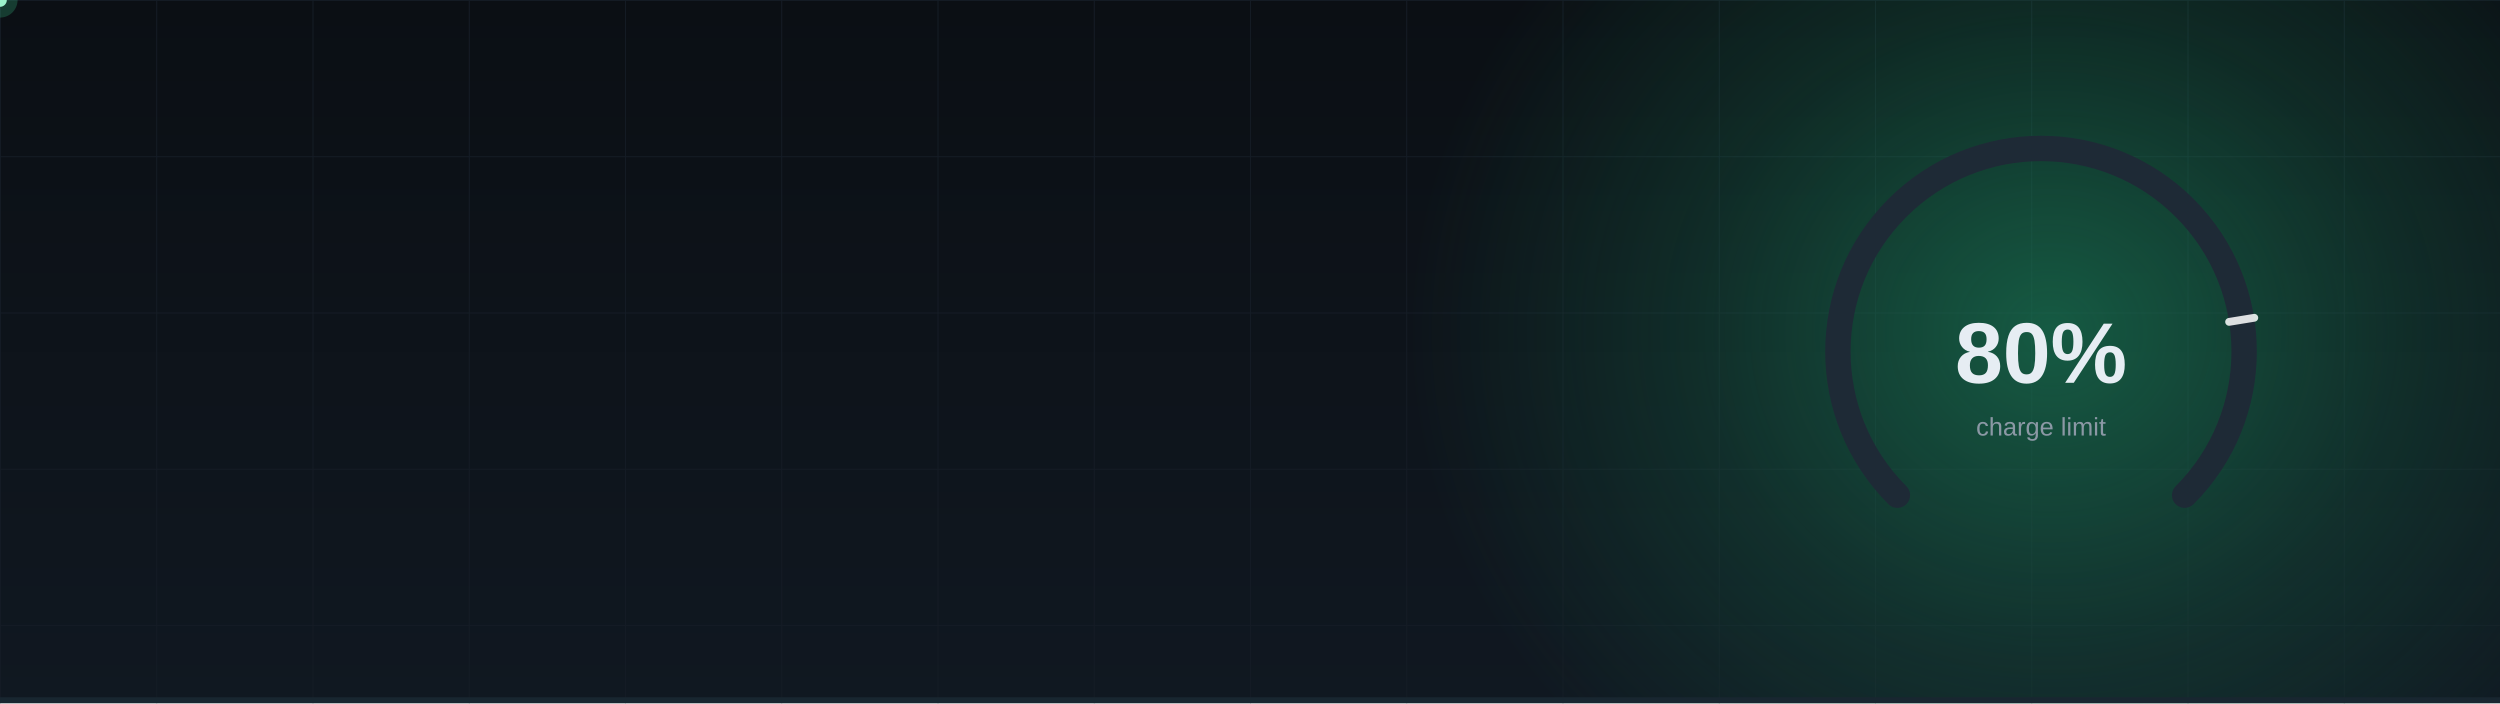
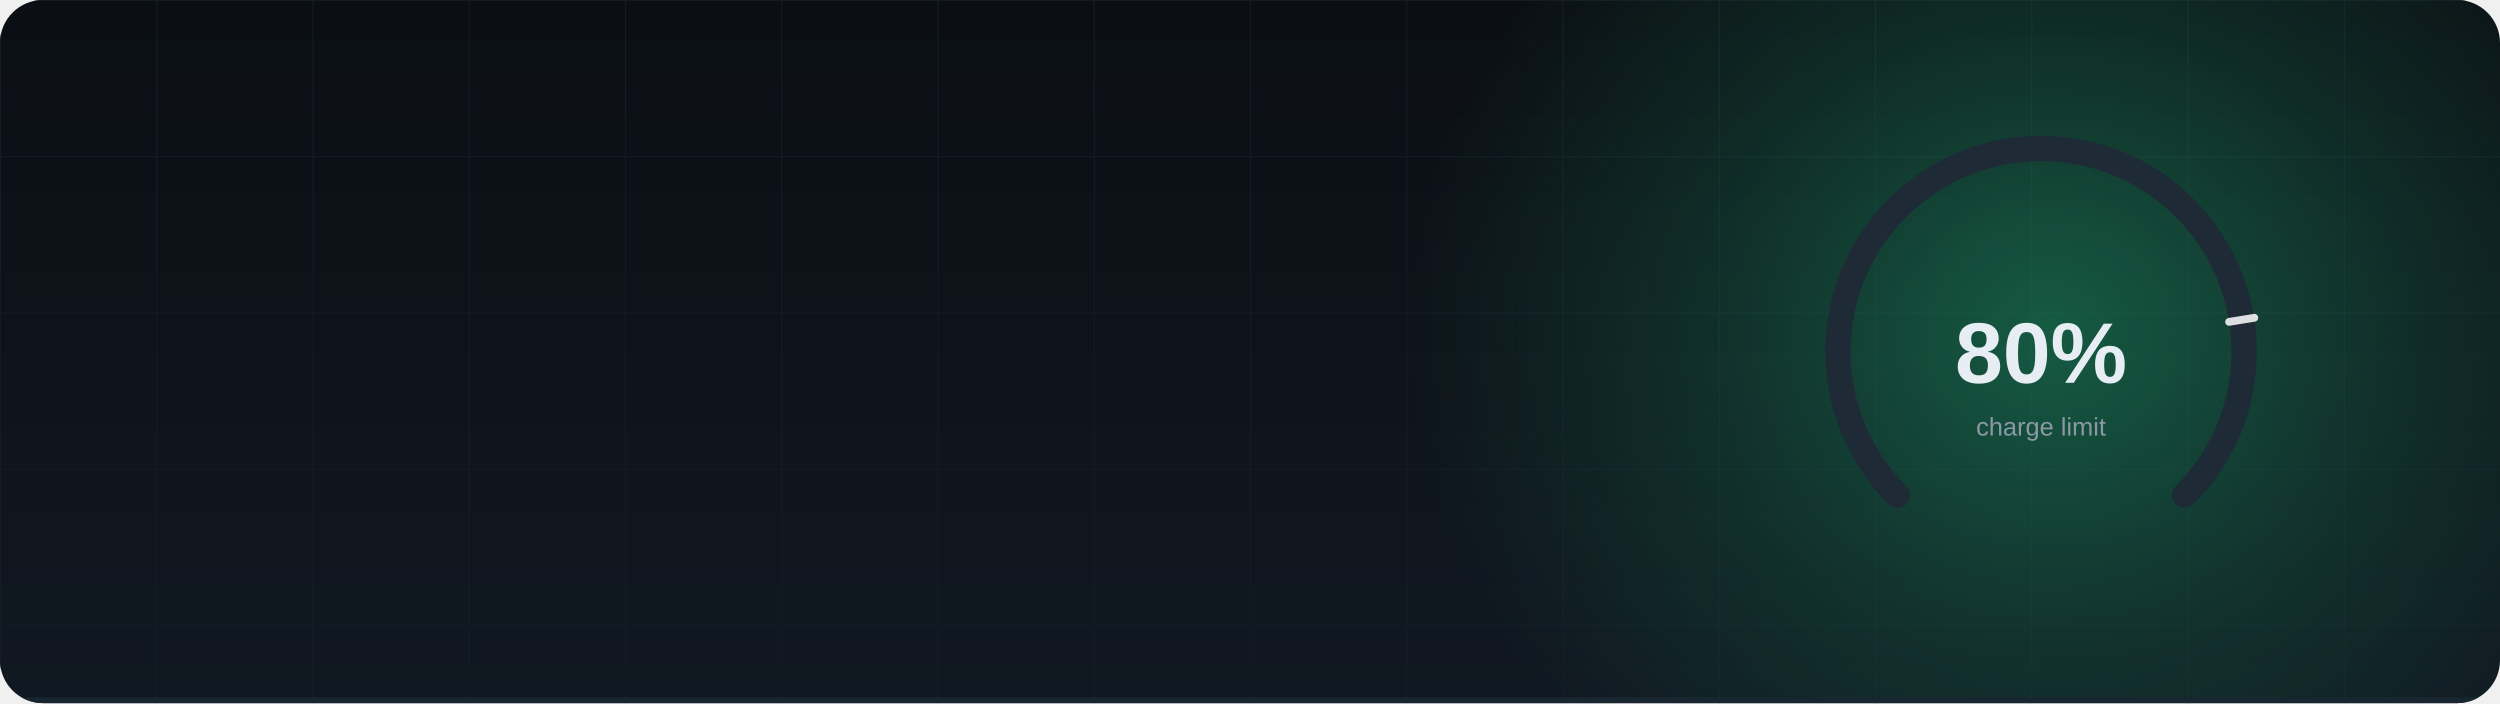
<svg xmlns="http://www.w3.org/2000/svg" xmlns:xlink="http://www.w3.org/1999/xlink" width="1280" height="360" viewBox="0 0 1280 360" role="img" aria-label="ChargeSentinel — stop charging at 80%, resume at 50%">
  <defs>
    <linearGradient id="bg" x1="0" y1="0" x2="0" y2="1">
      <stop offset="0" stop-color="#0B0F14" />
      <stop offset="1" stop-color="#101821" />
    </linearGradient>
    <radialGradient id="glow" cx="0.5" cy="0.5" r="0.5">
      <stop offset="0" stop-color="#1B8A5E" stop-opacity="0.60" />
      <stop offset="0.55" stop-color="#1B8A5E" stop-opacity="0.22" />
      <stop offset="1" stop-color="#1B8A5E" stop-opacity="0" />
    </radialGradient>
    <linearGradient id="scan" x1="0" y1="0" x2="1" y2="0">
      <stop offset="0" stop-color="#3DDC97" stop-opacity="0" />
      <stop offset="0.5" stop-color="#3DDC97" stop-opacity="0.09" />
      <stop offset="1" stop-color="#3DDC97" stop-opacity="0" />
    </linearGradient>
    <pattern id="grid" width="80" height="80" patternUnits="userSpaceOnUse">
      <path d="M80 0H0V80" fill="none" stroke="#141C25" stroke-width="1" />
    </pattern>
    <path id="trackArc" d="M 971.46 253.54 A 104 104 0 1 1 1118.54 253.54" fill="none" stroke="#1E2A36" stroke-width="13" stroke-linecap="round" />
    <path id="progressArc" d="M 971.46 253.54 A 104 104 0 1 1 1147.73 163.74" fill="none" stroke="#3DDC97" stroke-width="13" stroke-linecap="round" />
+     <clipPath id="card">
+       <rect x="0" y="0" width="1280" height="360" rx="22" ry="22" />
+     </clipPath>
  </defs>
-   <rect width="1280" height="360" fill="url(#bg)" />
-   <rect width="1280" height="360" fill="url(#grid)" />
-   <ellipse cx="1050" cy="170" rx="330" ry="300" fill="url(#glow)">
-     <animate attributeName="opacity" values="0.65;1;0.65" dur="6s" repeatCount="indefinite" />
-   </ellipse>
-   <rect x="-420" y="0" width="420" height="360" fill="url(#scan)">
-     <animate attributeName="x" from="-420" to="1280" dur="10s" repeatCount="indefinite" />
-   </rect>
-   <use xlink:href="#trackArc" />
-   <use xlink:href="#progressArc" stroke-dasharray="522.76 1200" stroke-dashoffset="522.76">
-     <animate attributeName="stroke-dashoffset" from="522.76" to="0" dur="2.4s" begin="0.15s" fill="freeze" calcMode="spline" keyTimes="0;1" keySplines="0.25 0.8 0.25 1" />
-   </use>
-   <line x1="1141.3" y1="164.8" x2="1154.2" y2="162.7" stroke="#FFFFFF" stroke-opacity="0.85" stroke-width="4" stroke-linecap="round">
-     <animate attributeName="stroke-opacity" values="0.55;1;0.55" dur="3.2s" repeatCount="indefinite" />
-   </line>
-   <g>
-     <circle r="9" fill="#3DDC97" opacity="0.22">
-       <animateMotion dur="7s" repeatCount="indefinite" rotate="auto">
-         <mpath xlink:href="#progressArc" />
-       </animateMotion>
-     </circle>
-     <circle r="3.5" fill="#9BF3CB">
-       <animateMotion dur="7s" repeatCount="indefinite" rotate="auto">
-         <mpath xlink:href="#progressArc" />
-       </animateMotion>
-       <animate attributeName="opacity" values="0;1;1;1;0" keyTimes="0;0.06;0.45;0.94;1" dur="7s" repeatCount="indefinite" />
-     </circle>
+   <g clip-path="url(#card)">
+     <rect width="1280" height="360" fill="url(#bg)" />
+     <rect width="1280" height="360" fill="url(#grid)" />
+     <ellipse cx="1050" cy="170" rx="330" ry="300" fill="url(#glow)">
+       <animate attributeName="opacity" values="0.65;1;0.65" dur="6s" repeatCount="indefinite" />
+     </ellipse>
+     <rect x="-420" y="0" width="420" height="360" fill="url(#scan)">
+       <animate attributeName="x" from="-420" to="1280" dur="10s" repeatCount="indefinite" />
+     </rect>
+     <use xlink:href="#trackArc" />
+     <use xlink:href="#progressArc" stroke-dasharray="522.76 1200" stroke-dashoffset="522.76">
+       <animate attributeName="stroke-dashoffset" from="522.76" to="0" dur="2.4s" begin="0.15s" fill="freeze" calcMode="spline" keyTimes="0;1" keySplines="0.25 0.8 0.25 1" />
+     </use>
+     <line x1="1141.3" y1="164.8" x2="1154.2" y2="162.7" stroke="#FFFFFF" stroke-opacity="0.85" stroke-width="4" stroke-linecap="round">
+       <animate attributeName="stroke-opacity" values="0.55;1;0.55" dur="3.2s" repeatCount="indefinite" />
+     </line>
+     <g>
+       <circle r="9" fill="#3DDC97" opacity="0.22">
+         <animateMotion dur="7s" repeatCount="indefinite" rotate="auto">
+           <mpath xlink:href="#progressArc" />
+         </animateMotion>
+       </circle>
+       <circle r="3.5" fill="#9BF3CB">
+         <animateMotion dur="7s" repeatCount="indefinite" rotate="auto">
+           <mpath xlink:href="#progressArc" />
+         </animateMotion>
+         <animate attributeName="opacity" values="0;1;1;1;0" keyTimes="0;0.06;0.45;0.94;1" dur="7s" repeatCount="indefinite" />
+       </circle>
+     </g>
+     <g font-family="'Segoe UI','Helvetica Neue',Arial,sans-serif" text-anchor="middle">
+       <g transform="translate(1045 180)">
+         <animateTransform attributeName="transform" type="scale" additive="sum" values="1;1.035;1" keyTimes="0;0.5;1" dur="5s" repeatCount="indefinite" calcMode="spline" keySplines="0.4 0 0.2 1;0.4 0 0.2 1" />
+         <text x="0" y="16" fill="#E6EDF3" font-size="44" font-weight="700">80%</text>
+       </g>
+       <text x="1045" y="223" fill="#8B98A5" font-size="13">charge limit</text>
+     </g>
+     <g font-family="'Segoe UI','Helvetica Neue',Arial,sans-serif">
+       <g opacity="0">
+         <animate attributeName="opacity" from="0" to="1" dur="0.7s" fill="freeze" />
+         <text x="72" y="88" fill="#5AA082" font-size="14" font-weight="600" letter-spacing="3.2">ANDROID · ROOT · BATTERY CARE</text>
+         <text x="72" y="172" fill="#E6EDF3" font-size="78" font-weight="700" letter-spacing="-1">ChargeSentinel</text>
+         <text x="72" y="238" fill="#8B98A5" font-size="24">Stop charging at 80%. Resume at 50%.</text>
+         <text x="72" y="276" fill="#74818F" font-size="24">Hysteresis-based charge limiting for Android, powered by sysfs.</text>
+       </g>
+     </g>
+     <rect y="357" width="1280" height="3" fill="#182630" />
+     <rect y="357" width="0" height="3" fill="#3DDC97">
+       <animate attributeName="width" from="0" to="537" dur="2.6s" fill="freeze" />
+     </rect>
  </g>
-   <g font-family="'Segoe UI','Helvetica Neue',Arial,sans-serif" text-anchor="middle">
-     <g transform="translate(1045 180)">
-       <animateTransform attributeName="transform" type="scale" additive="sum" values="1;1.035;1" keyTimes="0;0.5;1" dur="5s" repeatCount="indefinite" calcMode="spline" keySplines="0.4 0 0.2 1;0.4 0 0.2 1" />
-       <text x="0" y="16" fill="#E6EDF3" font-size="44" font-weight="700">80%</text>
-     </g>
-     <text x="1045" y="223" fill="#8B98A5" font-size="13">charge limit</text>
-   </g>
-   <g font-family="'Segoe UI','Helvetica Neue',Arial,sans-serif">
-     <g opacity="0">
-       <animate attributeName="opacity" from="0" to="1" dur="0.7s" fill="freeze" />
-       <text x="72" y="88" fill="#5AA082" font-size="14" font-weight="600" letter-spacing="3.2">ANDROID · ROOT · BATTERY CARE</text>
-       <text x="72" y="172" fill="#E6EDF3" font-size="78" font-weight="700" letter-spacing="-1">ChargeSentinel</text>
-       <text x="72" y="238" fill="#8B98A5" font-size="24">Stop charging at 80%. Resume at 50%.</text>
-       <text x="72" y="276" fill="#74818F" font-size="24">Hysteresis-based charge limiting for Android, powered by sysfs.</text>
-     </g>
-   </g>
-   <rect y="357" width="1280" height="3" fill="#182630" />
-   <rect y="357" width="0" height="3" fill="#3DDC97">
-     <animate attributeName="width" from="0" to="537" dur="2.6s" fill="freeze" />
-   </rect>
</svg>
